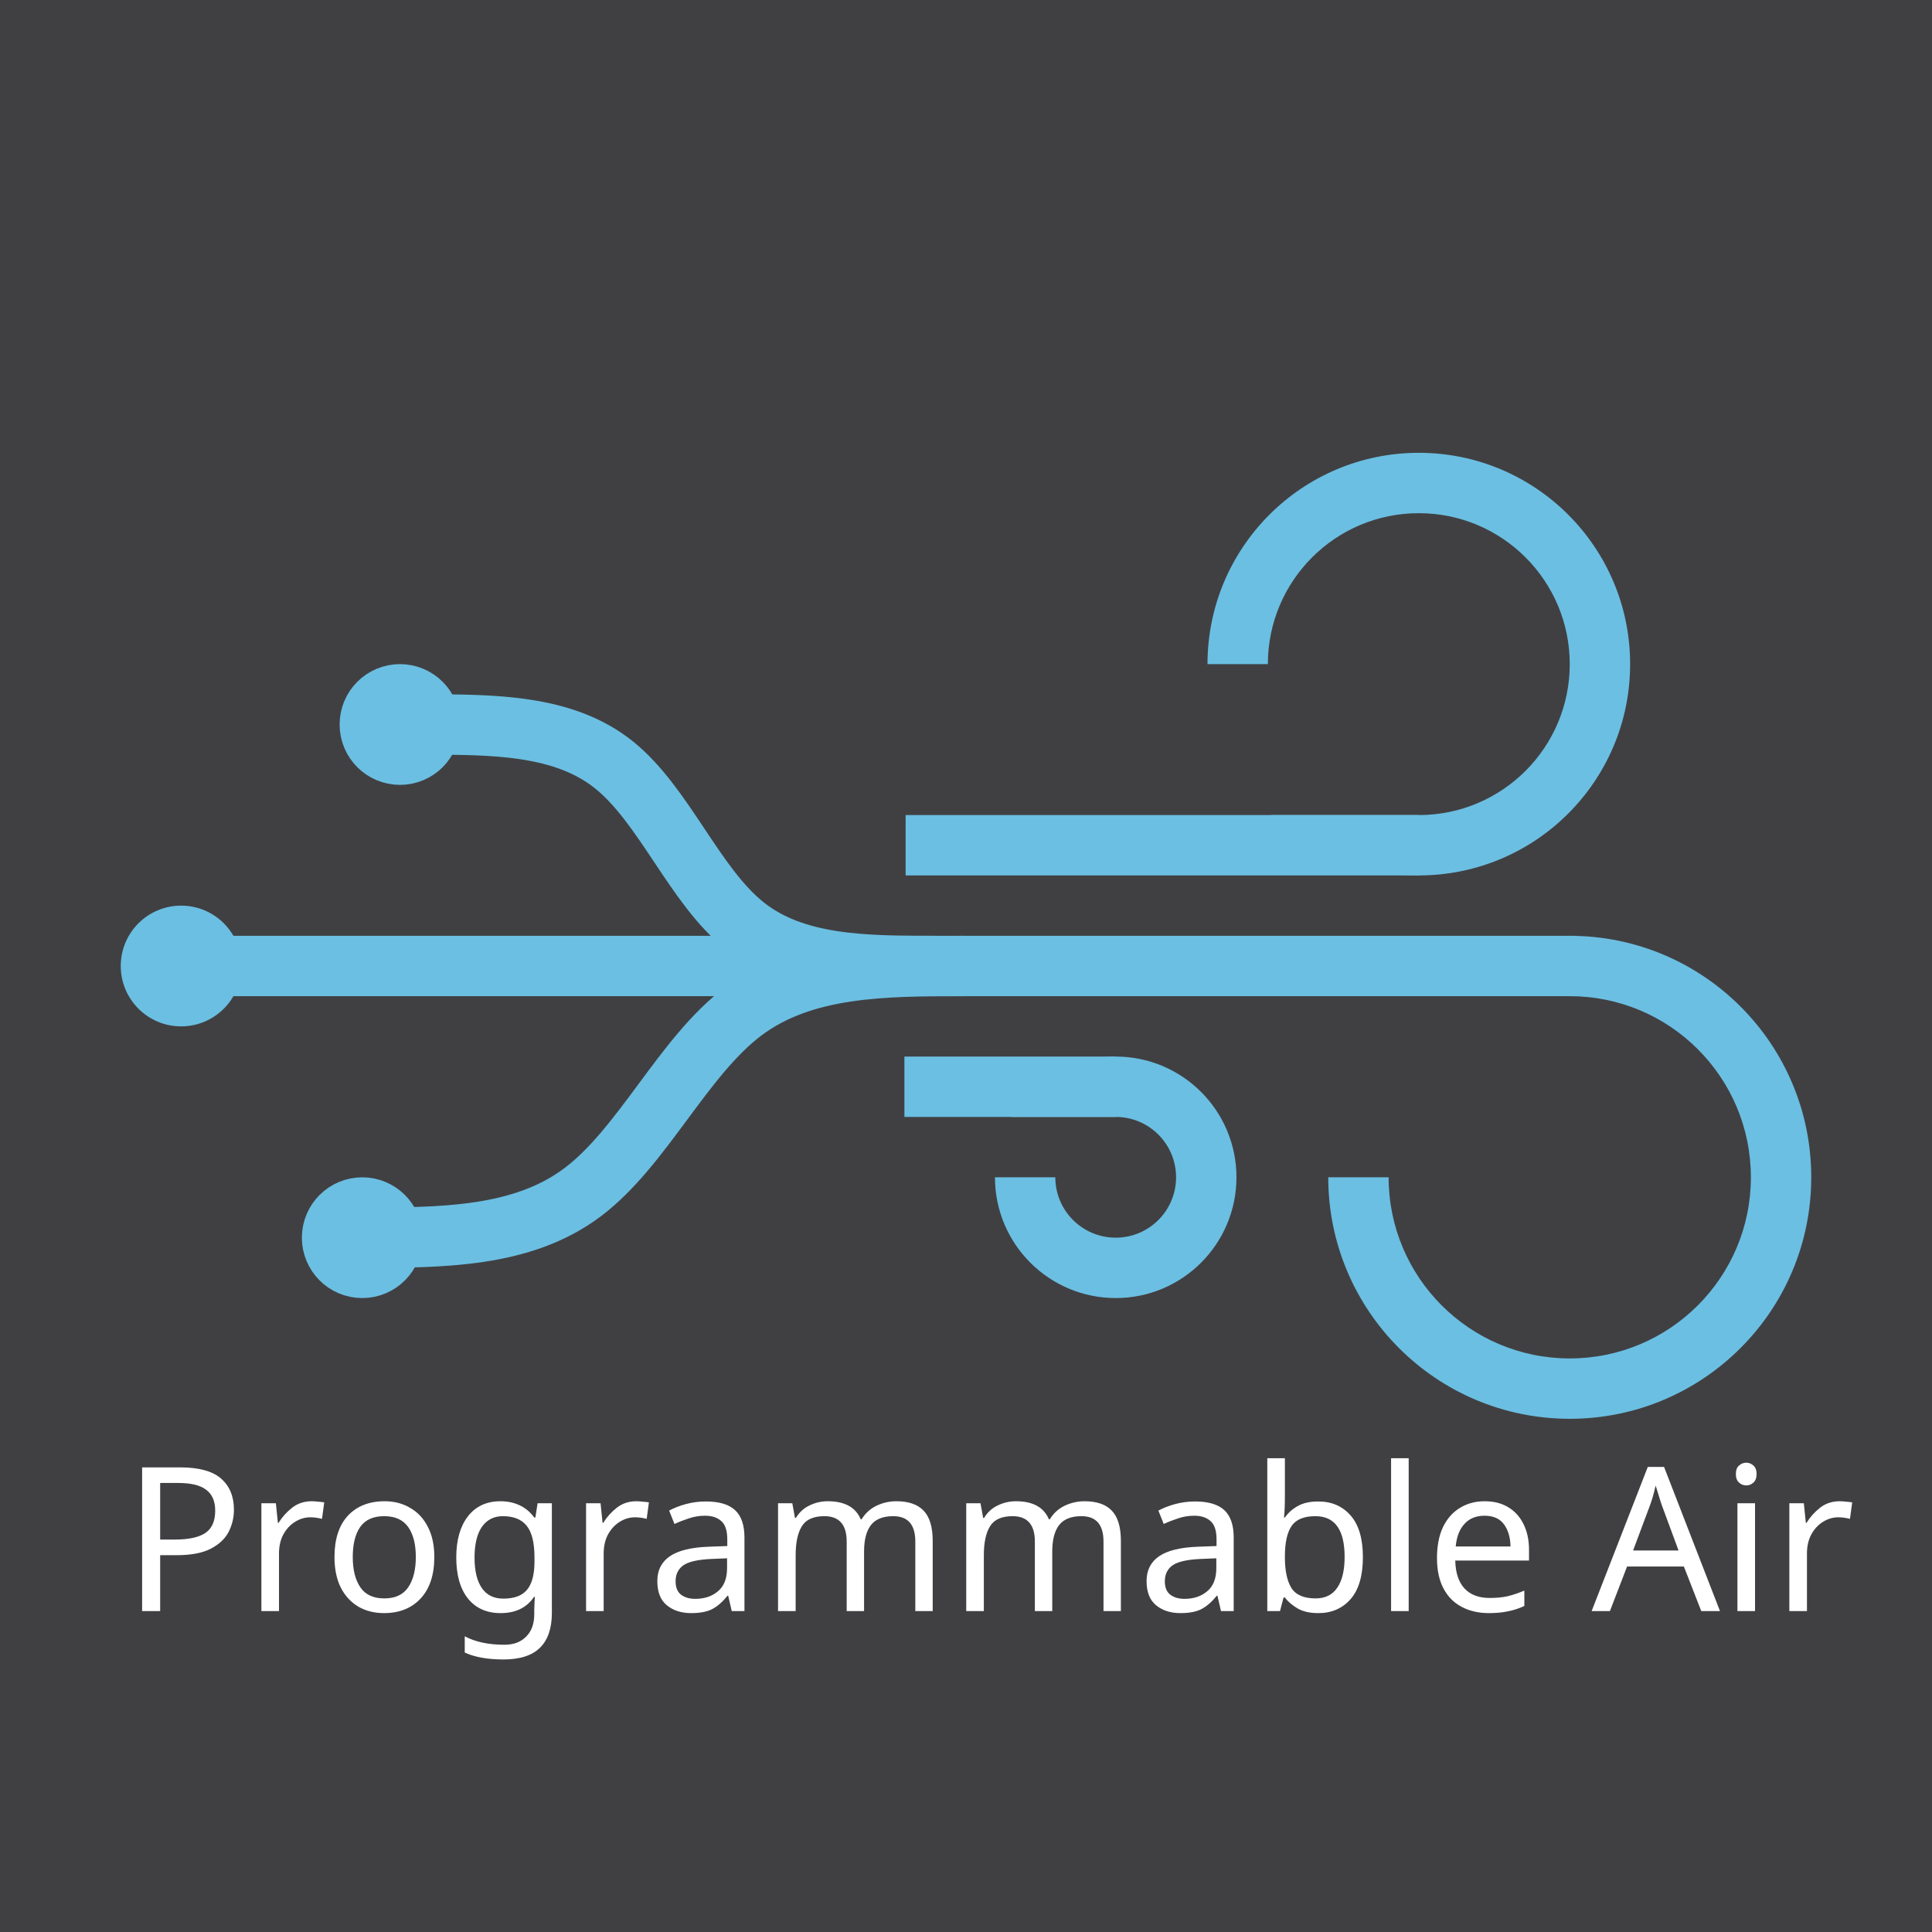
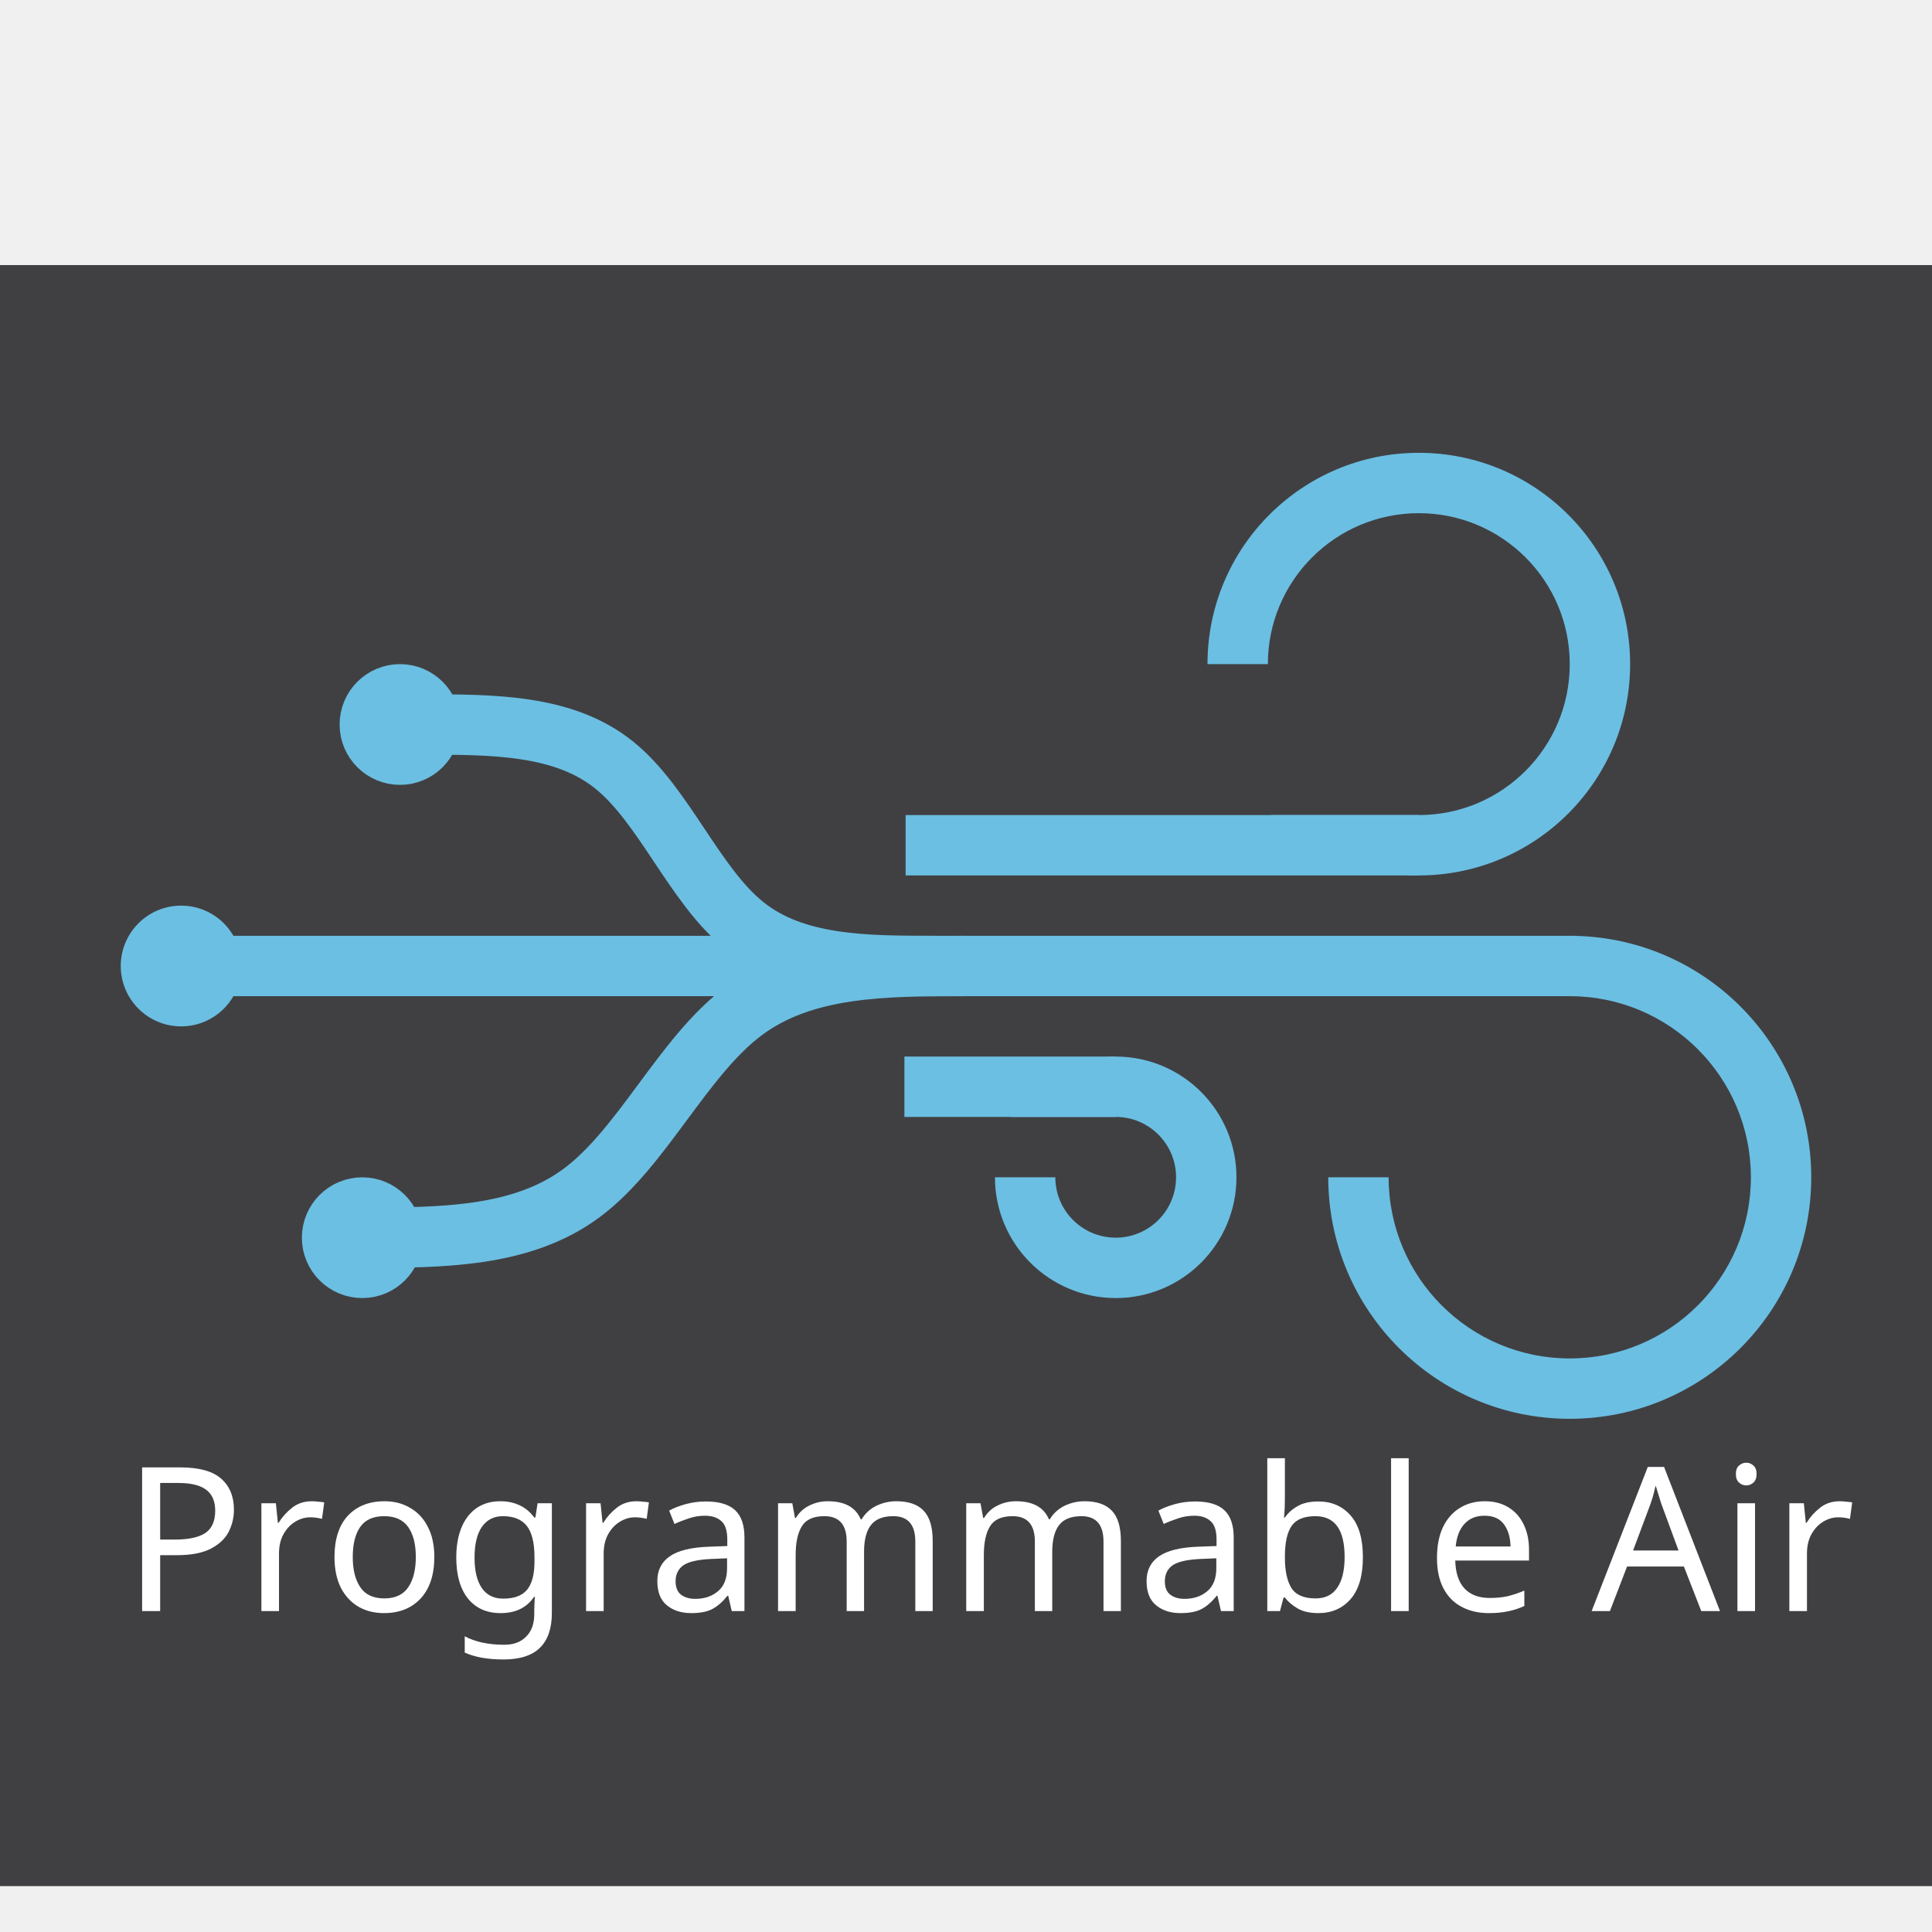
<svg xmlns="http://www.w3.org/2000/svg" width="512" height="512" viewBox="0 0 135.467 135.467" version="1.1" id="svg1733">
  <defs id="defs1727">
    </defs>
  <g id="layer1" transform="translate(0,-161.5333)">
    <g id="g6606">
      <rect style="fill:#000000;fill-opacity:0.745;stroke:#6bbfe2;stroke-width:0;stroke-linecap:butt;stroke-linejoin:miter;stroke-miterlimit:4;stroke-dasharray:none;stroke-opacity:1" id="rect913" width="135.467" height="135.467" x="-152.4" y="161.533" />
-       <rect style="fill:#000005;fill-opacity:0.732;stroke:#6bbfe2;stroke-width:0;stroke-linecap:butt;stroke-linejoin:miter;stroke-miterlimit:4;stroke-dasharray:none;stroke-opacity:1" id="rect7551" width="135.467" height="135.467" x="0" y="161.533" />
+       <rect style="fill:#000005;fill-opacity:0.732;stroke:#6bbfe2;stroke-width:0;stroke-linecap:butt;stroke-linejoin:miter;stroke-miterlimit:4;stroke-dasharray:none;stroke-opacity:1" id="rect7551" width="135.467" height="113.663" x="-4.2495042e-008" y="180.12" />
      <g id="g869">
        <rect style="fill:#6bbfe2;fill-opacity:1;stroke:none;stroke-width:0.108;stroke-linecap:butt;stroke-linejoin:miter;stroke-miterlimit:4;stroke-dasharray:none;stroke-opacity:1" id="rect6192" width="97.853" height="4.233" x="12.615" y="227.15" />
        <g id="g6231" transform="matrix(1,0,0,-1,-12.69999,462.7666)">
          <rect y="222.917" x="76.115" height="4.233" width="14.817" id="rect6208" style="fill:#6bbfe2;fill-opacity:1;stroke:none;stroke-width:0.076;stroke-linecap:butt;stroke-linejoin:miter;stroke-miterlimit:4;stroke-dasharray:none;stroke-opacity:1" />
          <path id="path6222" d="m 90.931,210.217 a 8.467,8.467 0 0 0 -8.467,8.467 h 4.233 a 4.233,4.233 0 0 1 4.233,-4.233 4.233,4.233 0 0 1 4.233,4.233 4.233,4.233 0 0 1 -4.233,4.233 h -7.323 a 8.467,8.467 0 0 0 7.323,4.233 8.467,8.467 0 0 0 8.467,-8.467 8.467,8.467 0 0 0 -8.467,-8.467 z" style="fill:#6bbfe2;fill-opacity:1;stroke:none;stroke-width:0.1;stroke-linecap:butt;stroke-linejoin:miter;stroke-miterlimit:4;stroke-dasharray:none;stroke-opacity:1" />
          <rect style="fill:#6bbfe2;fill-opacity:1;stroke:none;stroke-width:0.1;stroke-linecap:butt;stroke-linejoin:miter;stroke-miterlimit:4;stroke-dasharray:none;stroke-opacity:1" id="rect6233" width="35.983" height="4.233" x="76.2" y="-244.083" transform="scale(1,-1)" />
          <path style="fill:#6bbfe2;fill-opacity:1;stroke:none;stroke-width:0.378;stroke-linecap:butt;stroke-linejoin:miter;stroke-miterlimit:4;stroke-dasharray:none;stroke-opacity:1" d="m 344,120 a 56,56 0 0 0 -56,56 h 16 a 40,40 0 0 1 40,-40 40,40 0 0 1 40,40 40,40 0 0 1 -40,40 H 304.824 A 56,56 0 0 0 344,232 56,56 0 0 0 400,176 56,56 0 0 0 344,120 Z" transform="matrix(0.2645833,0,0,-0.2645833,21.16667,301.2333)" id="path6237" />
        </g>
        <circle style="fill:#6bbfe2;fill-opacity:1;stroke:none;stroke-width:0.1;stroke-linecap:butt;stroke-linejoin:miter;stroke-miterlimit:4;stroke-dasharray:none;stroke-opacity:1" id="path6243" cx="12.7" cy="229.267" r="4.233" />
        <path style="fill:#6bbfe2;fill-opacity:1;stroke:#6bbfe2;stroke-width:0;stroke-linecap:butt;stroke-linejoin:miter;stroke-miterlimit:4;stroke-dasharray:none;stroke-opacity:1" d="m 110.067,227.15 v 4.233 a 12.7,12.7 0 0 1 12.7,12.7 12.7,12.7 0 0 1 -12.7,12.7 12.7,12.7 0 0 1 -12.7,-12.7 h -4.233 a 16.933,16.933 0 0 0 16.933,16.933 16.933,16.933 0 0 0 16.933,-16.933 16.933,16.933 0 0 0 -16.933,-16.933 z" id="path6539" />
        <path style="fill:none;stroke:#6bbfe2;stroke-width:4.233;stroke-linecap:butt;stroke-linejoin:miter;stroke-miterlimit:4;stroke-dasharray:none;stroke-opacity:1" d="m 25.313,248.317 c 5.645,0 11.289,0 15.522,-3.175 4.233,-3.175 7.056,-9.525 11.289,-12.7 4.233,-3.175 9.878,-3.175 15.522,-3.175" id="path6569" />
        <circle style="fill:#6bbfe2;fill-opacity:1;stroke:#6bbfe2;stroke-width:4.233;stroke-linecap:butt;stroke-linejoin:miter;stroke-miterlimit:4;stroke-dasharray:none;stroke-opacity:1" id="path6573" cx="25.4" cy="248.317" r="2.117" />
        <circle style="fill:#6bbfe2;fill-opacity:1;stroke:#6bbfe2;stroke-width:4.233;stroke-linecap:butt;stroke-linejoin:miter;stroke-miterlimit:4;stroke-dasharray:none;stroke-opacity:1" id="path6579" cx="28.046" cy="212.333" r="2.117" />
        <path style="fill:none;stroke:#000000;stroke-width:0;stroke-linecap:butt;stroke-linejoin:miter;stroke-miterlimit:4;stroke-dasharray:none;stroke-opacity:1" d="m 29.633,212.333 c 4.939,0 9.878,0 12.704,2.85 2.826,2.85 3.524,8.439 6.699,11.261 3.175,2.822 8.819,2.822 14.464,2.822" id="path6585" />
        <path style="fill:none;stroke:#6bbfe2;stroke-width:4.233;stroke-linecap:butt;stroke-linejoin:miter;stroke-miterlimit:4;stroke-dasharray:none;stroke-opacity:1" d="m 29.633,212.333 c 4.939,0 9.878,0 13.406,2.822 3.528,2.822 5.644,8.467 9.172,11.289 3.528,2.822 8.467,2.822 13.405,2.822" id="path6589" />
      </g>
      <text xml:space="preserve" style="font-style:normal;font-variant:normal;font-weight:normal;font-stretch:normal;font-size:12.7px;line-height:1.25;font-family:'Neon 80s';-inkscape-font-specification:'Neon 80s';letter-spacing:0px;word-spacing:0px;fill:#ffffff;fill-opacity:1;stroke:none;stroke-width:0.265" x="8.589" y="274.5" id="text847">
        <tspan id="tspan845" x="8.589" y="274.5" style="font-size:14.111px;fill:#ffffff;fill-opacity:1;stroke-width:0.265">Programmable Air</tspan>
      </text>
      <text xml:space="preserve" style="font-style:normal;font-variant:normal;font-weight:normal;font-stretch:normal;font-size:12.7px;line-height:1.25;font-family:'Neon 80s';-inkscape-font-specification:'Neon 80s';letter-spacing:0px;word-spacing:0px;fill:#000000;fill-opacity:1;stroke:none;stroke-width:0.265" x="10.762" y="73.738" id="text851">
        <tspan id="tspan849" x="10.762" y="73.738" style="font-style:normal;font-variant:normal;font-weight:normal;font-stretch:normal;font-family:'Harlow Solid Italic';-inkscape-font-specification:'Harlow Solid Italic, ';stroke-width:0.265">Programmable Air</tspan>
      </text>
      <text xml:space="preserve" style="font-style:normal;font-variant:normal;font-weight:normal;font-stretch:normal;font-size:12.7px;line-height:1.25;font-family:'Neon 80s';-inkscape-font-specification:'Neon 80s';letter-spacing:0px;word-spacing:0px;fill:#000000;fill-opacity:1;stroke:none;stroke-width:0.265" x="8.467" y="131.9" id="text855">
        <tspan id="tspan853" x="8.467" y="131.9" style="stroke-width:0.265;-inkscape-font-specification:Righteous;font-family:Righteous;font-weight:normal;font-style:normal;font-stretch:normal;font-variant:normal">Programmable Air</tspan>
      </text>
      <text xml:space="preserve" style="font-style:normal;font-variant:normal;font-weight:normal;font-stretch:normal;font-size:12.7px;line-height:1.25;font-family:'Neon 80s';-inkscape-font-specification:'Neon 80s';letter-spacing:0px;word-spacing:0px;fill:#000000;fill-opacity:1;stroke:none;stroke-width:0.265" x="10.819" y="105.7" id="text855-6">
        <tspan id="tspan853-2" x="10.819" y="105.7" style="font-style:normal;font-variant:normal;font-weight:normal;font-stretch:normal;font-family:'Arial Rounded MT Bold';-inkscape-font-specification:'Arial Rounded MT Bold, ';stroke-width:0.265">Programmable Air</tspan>
      </text>
      <text xml:space="preserve" style="font-style:normal;font-variant:normal;font-weight:normal;font-stretch:normal;font-size:12.7px;line-height:1.25;font-family:'Neon 80s';-inkscape-font-specification:'Neon 80s';letter-spacing:0px;word-spacing:0px;fill:#000000;fill-opacity:1;stroke:none;stroke-width:0.265" x="-145.04" y="179.45" id="text855-6-4">
        <tspan id="tspan853-2-0" x="-145.04" y="179.45" style="font-style:normal;font-variant:normal;font-weight:normal;font-stretch:normal;font-size:14.817px;font-family:'Bauhaus 93';-inkscape-font-specification:'Bauhaus 93, ';fill:#ffffff;fill-opacity:1;stroke-width:0.265">Programmable Air</tspan>
      </text>
      <g transform="translate(139.7,2.116667)" id="g869-3">
        <rect style="fill:#000000;fill-opacity:1;stroke:none;stroke-width:0.108;stroke-linecap:butt;stroke-linejoin:miter;stroke-miterlimit:4;stroke-dasharray:none;stroke-opacity:1" id="rect6192-0" width="97.853" height="4.233" x="12.615" y="227.15" />
        <g id="g6231-9" transform="matrix(1,0,0,-1,-12.69999,462.7666)" style="fill:#000000;fill-opacity:1">
          <rect y="222.917" x="76.115" height="4.233" width="14.817" id="rect6208-4" style="fill:#000000;fill-opacity:1;stroke:none;stroke-width:0.076;stroke-linecap:butt;stroke-linejoin:miter;stroke-miterlimit:4;stroke-dasharray:none;stroke-opacity:1" />
          <path id="path6222-4" d="m 90.931,210.217 a 8.467,8.467 0 0 0 -8.467,8.467 h 4.233 a 4.233,4.233 0 0 1 4.233,-4.233 4.233,4.233 0 0 1 4.233,4.233 4.233,4.233 0 0 1 -4.233,4.233 h -7.323 a 8.467,8.467 0 0 0 7.323,4.233 8.467,8.467 0 0 0 8.467,-8.467 8.467,8.467 0 0 0 -8.467,-8.467 z" style="fill:#000000;fill-opacity:1;stroke:none;stroke-width:0.1;stroke-linecap:butt;stroke-linejoin:miter;stroke-miterlimit:4;stroke-dasharray:none;stroke-opacity:1" />
          <rect style="fill:#000000;fill-opacity:1;stroke:none;stroke-width:0.1;stroke-linecap:butt;stroke-linejoin:miter;stroke-miterlimit:4;stroke-dasharray:none;stroke-opacity:1" id="rect6233-0" width="35.983" height="4.233" x="76.2" y="-244.083" transform="scale(1,-1)" />
          <path style="fill:#000000;fill-opacity:1;stroke:none;stroke-width:0.378;stroke-linecap:butt;stroke-linejoin:miter;stroke-miterlimit:4;stroke-dasharray:none;stroke-opacity:1" d="m 344,120 a 56,56 0 0 0 -56,56 h 16 a 40,40 0 0 1 40,-40 40,40 0 0 1 40,40 40,40 0 0 1 -40,40 H 304.824 A 56,56 0 0 0 344,232 56,56 0 0 0 400,176 56,56 0 0 0 344,120 Z" transform="matrix(0.2645833,0,0,-0.2645833,21.16667,301.2333)" id="path6237-2" />
        </g>
        <circle style="fill:#000000;fill-opacity:1;stroke:none;stroke-width:0.1;stroke-linecap:butt;stroke-linejoin:miter;stroke-miterlimit:4;stroke-dasharray:none;stroke-opacity:1" id="path6243-7" cx="12.7" cy="229.267" r="4.233" />
        <path style="fill:#000000;fill-opacity:1;stroke:#6bbfe2;stroke-width:0;stroke-linecap:butt;stroke-linejoin:miter;stroke-miterlimit:4;stroke-dasharray:none;stroke-opacity:1" d="m 110.067,227.15 v 4.233 a 12.7,12.7 0 0 1 12.7,12.7 12.7,12.7 0 0 1 -12.7,12.7 12.7,12.7 0 0 1 -12.7,-12.7 h -4.233 a 16.933,16.933 0 0 0 16.933,16.933 16.933,16.933 0 0 0 16.933,-16.933 16.933,16.933 0 0 0 -16.933,-16.933 z" id="path6539-0" />
        <path style="fill:none;stroke:#000000;stroke-width:4.233;stroke-linecap:butt;stroke-linejoin:miter;stroke-miterlimit:4;stroke-dasharray:none;stroke-opacity:1" d="m 25.313,248.317 c 5.645,0 11.289,0 15.522,-3.175 4.233,-3.175 7.056,-9.525 11.289,-12.7 4.233,-3.175 9.878,-3.175 15.522,-3.175" id="path6569-5" />
        <circle style="fill:#000000;fill-opacity:1;stroke:#000000;stroke-width:4.233;stroke-linecap:butt;stroke-linejoin:miter;stroke-miterlimit:4;stroke-dasharray:none;stroke-opacity:1" id="path6573-7" cx="25.4" cy="248.317" r="2.117" />
        <circle style="fill:#000000;fill-opacity:1;stroke:#000000;stroke-width:4.233;stroke-linecap:butt;stroke-linejoin:miter;stroke-miterlimit:4;stroke-dasharray:none;stroke-opacity:1" id="path6579-8" cx="28.046" cy="212.333" r="2.117" />
        <path style="fill:none;stroke:#000000;stroke-width:0;stroke-linecap:butt;stroke-linejoin:miter;stroke-miterlimit:4;stroke-dasharray:none;stroke-opacity:1" d="m 29.633,212.333 c 4.939,0 9.878,0 12.704,2.85 2.826,2.85 3.524,8.439 6.699,11.261 3.175,2.822 8.819,2.822 14.464,2.822" id="path6585-1" />
        <path style="fill:none;stroke:#000000;stroke-width:4.233;stroke-linecap:butt;stroke-linejoin:miter;stroke-miterlimit:4;stroke-dasharray:none;stroke-opacity:1" d="m 29.633,212.333 c 4.939,0 9.878,0 13.406,2.822 3.528,2.822 5.644,8.467 9.172,11.289 3.528,2.822 8.467,2.822 13.405,2.822" id="path6589-2" />
      </g>
      <text xml:space="preserve" style="font-style:normal;font-variant:normal;font-weight:normal;font-stretch:normal;font-size:12.7px;line-height:1.25;font-family:'Neon 80s';-inkscape-font-specification:'Neon 80s';letter-spacing:0px;word-spacing:0px;fill:#000000;fill-opacity:1;stroke:none;stroke-width:0.265" x="148.155" y="275.948" id="text847-1">
        <tspan id="tspan845-2" x="148.155" y="275.948" style="font-size:14.111px;fill:#000000;fill-opacity:1;stroke-width:0.265">Programmable Air</tspan>
      </text>
      <text xml:space="preserve" style="font-style:normal;font-variant:normal;font-weight:normal;font-stretch:normal;font-size:3.528px;line-height:1.25;font-family:'Neon 80s';-inkscape-font-specification:'Neon 80s';letter-spacing:0px;word-spacing:0px;fill:#000000;fill-opacity:1;stroke:none;stroke-width:0.265" x="266.365" y="280.309" id="text955">
        <tspan id="tspan953" x="266.365" y="280.309" style="font-size:6.35px;stroke-width:0.265">v0.3</tspan>
      </text>
    </g>
  </g>
</svg>
